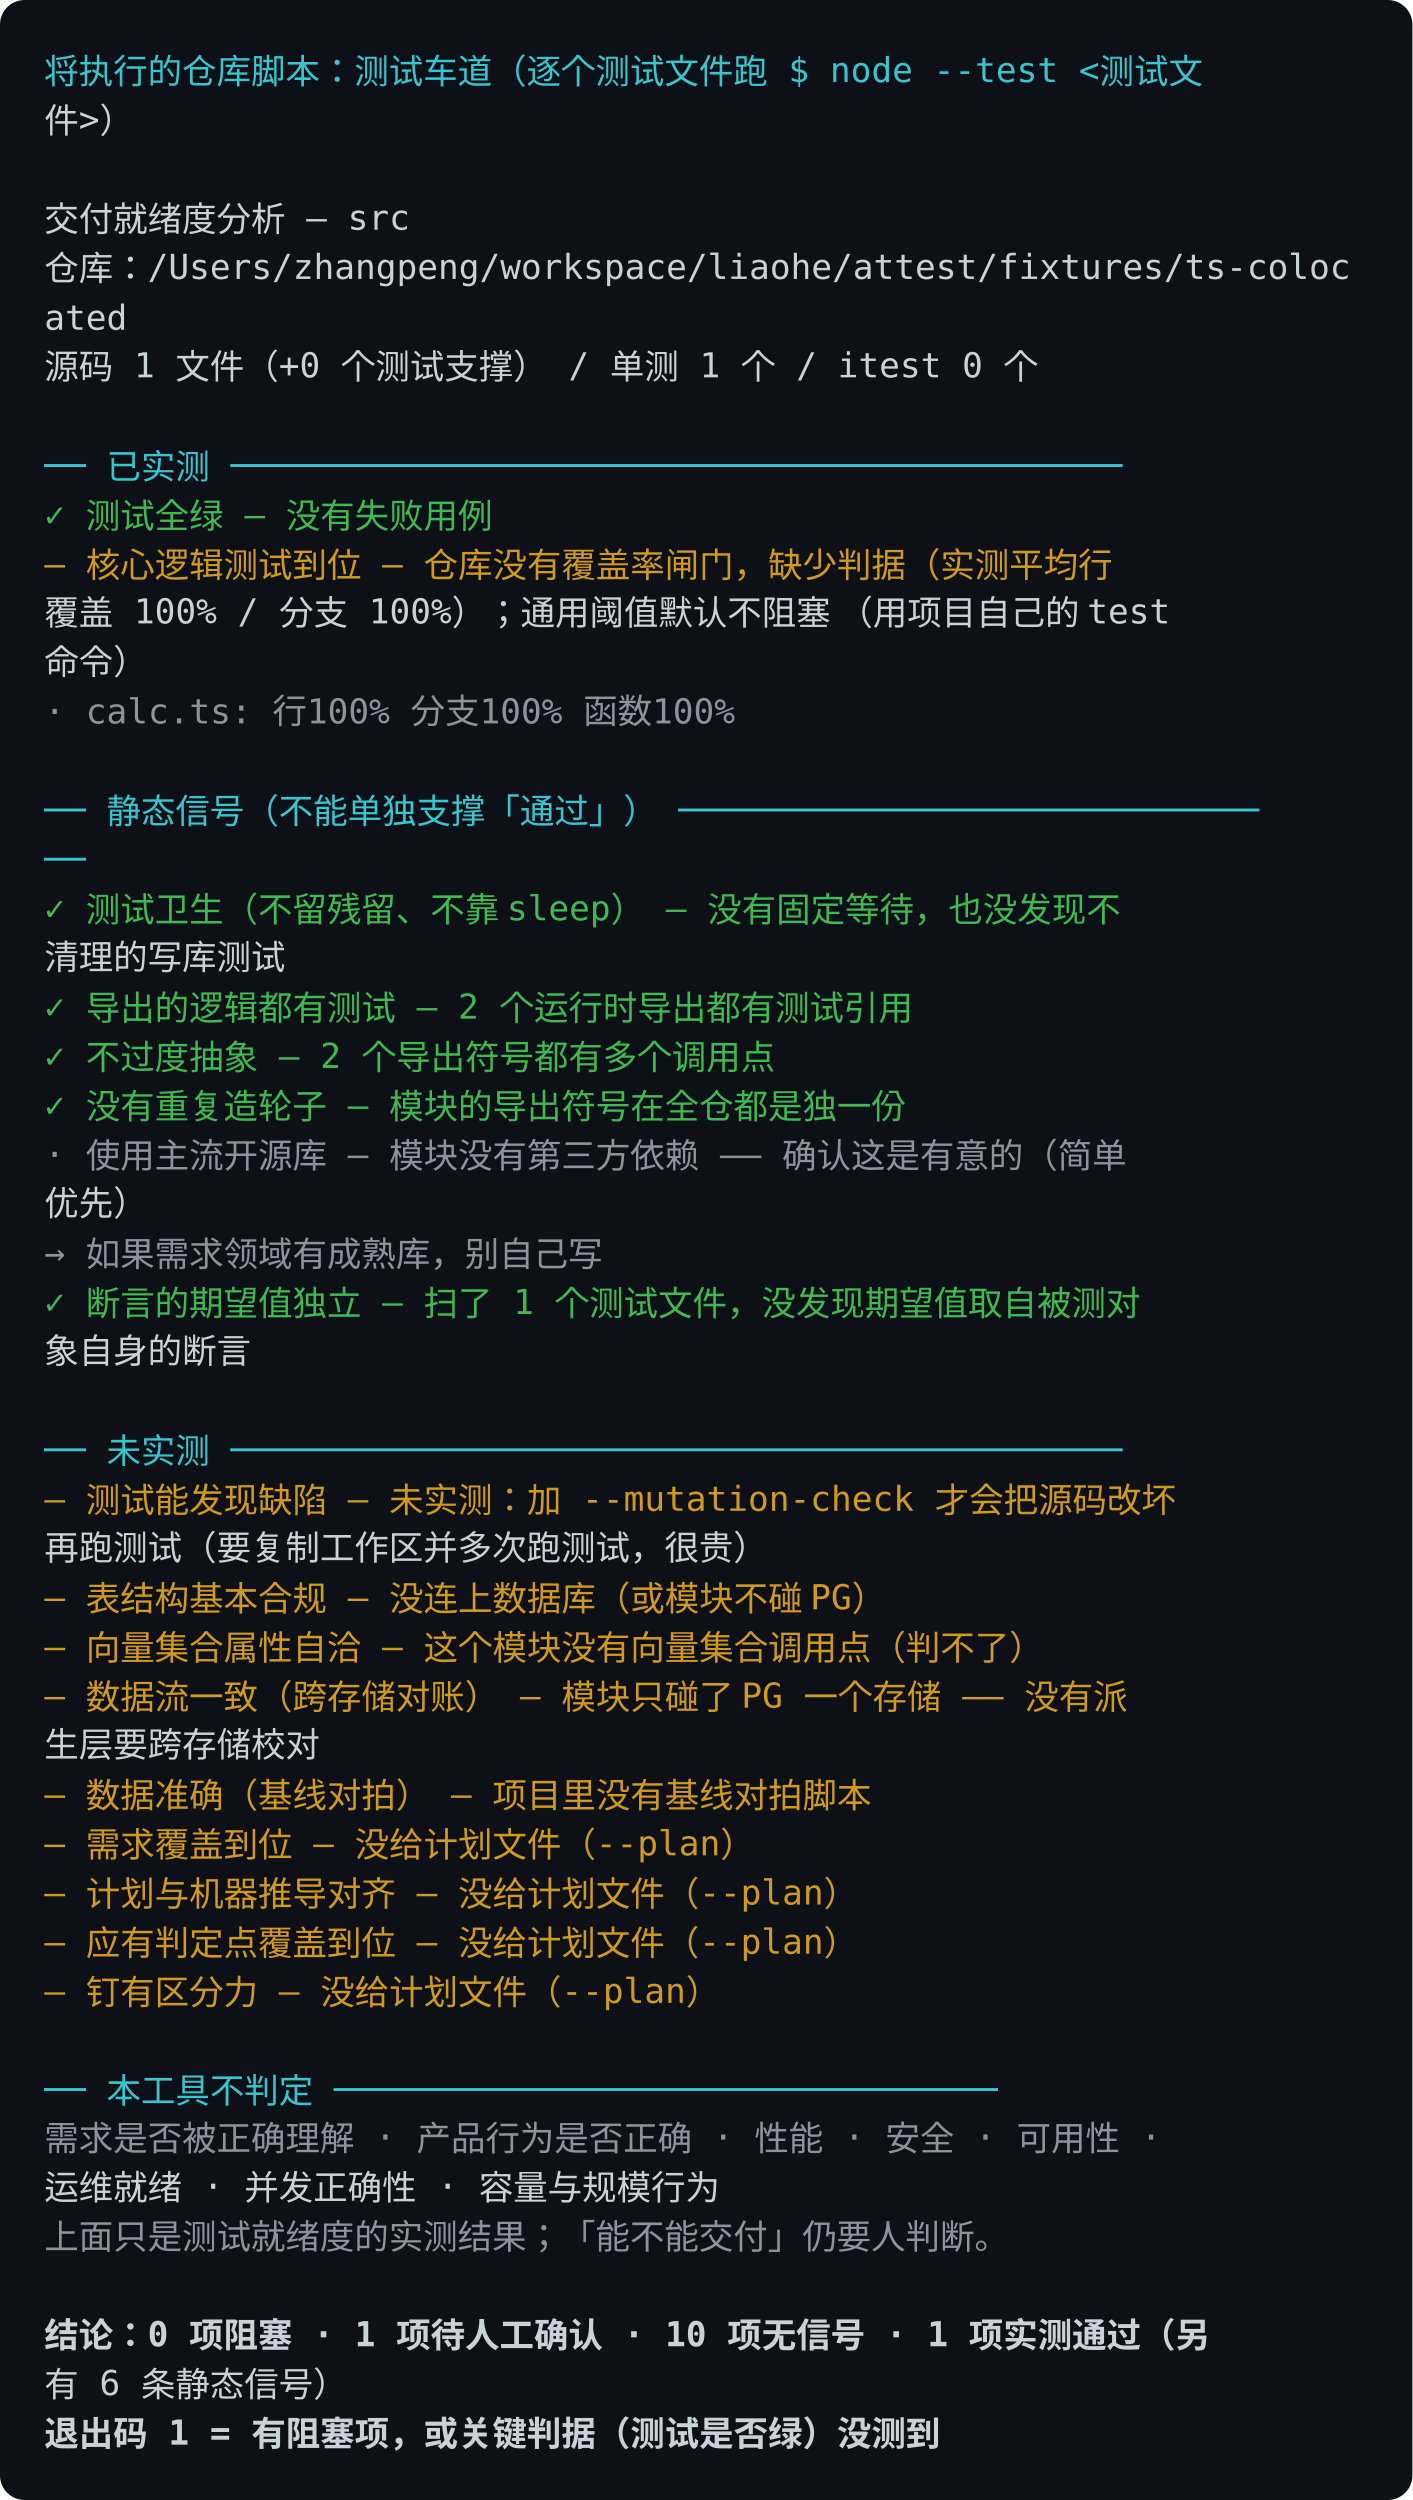
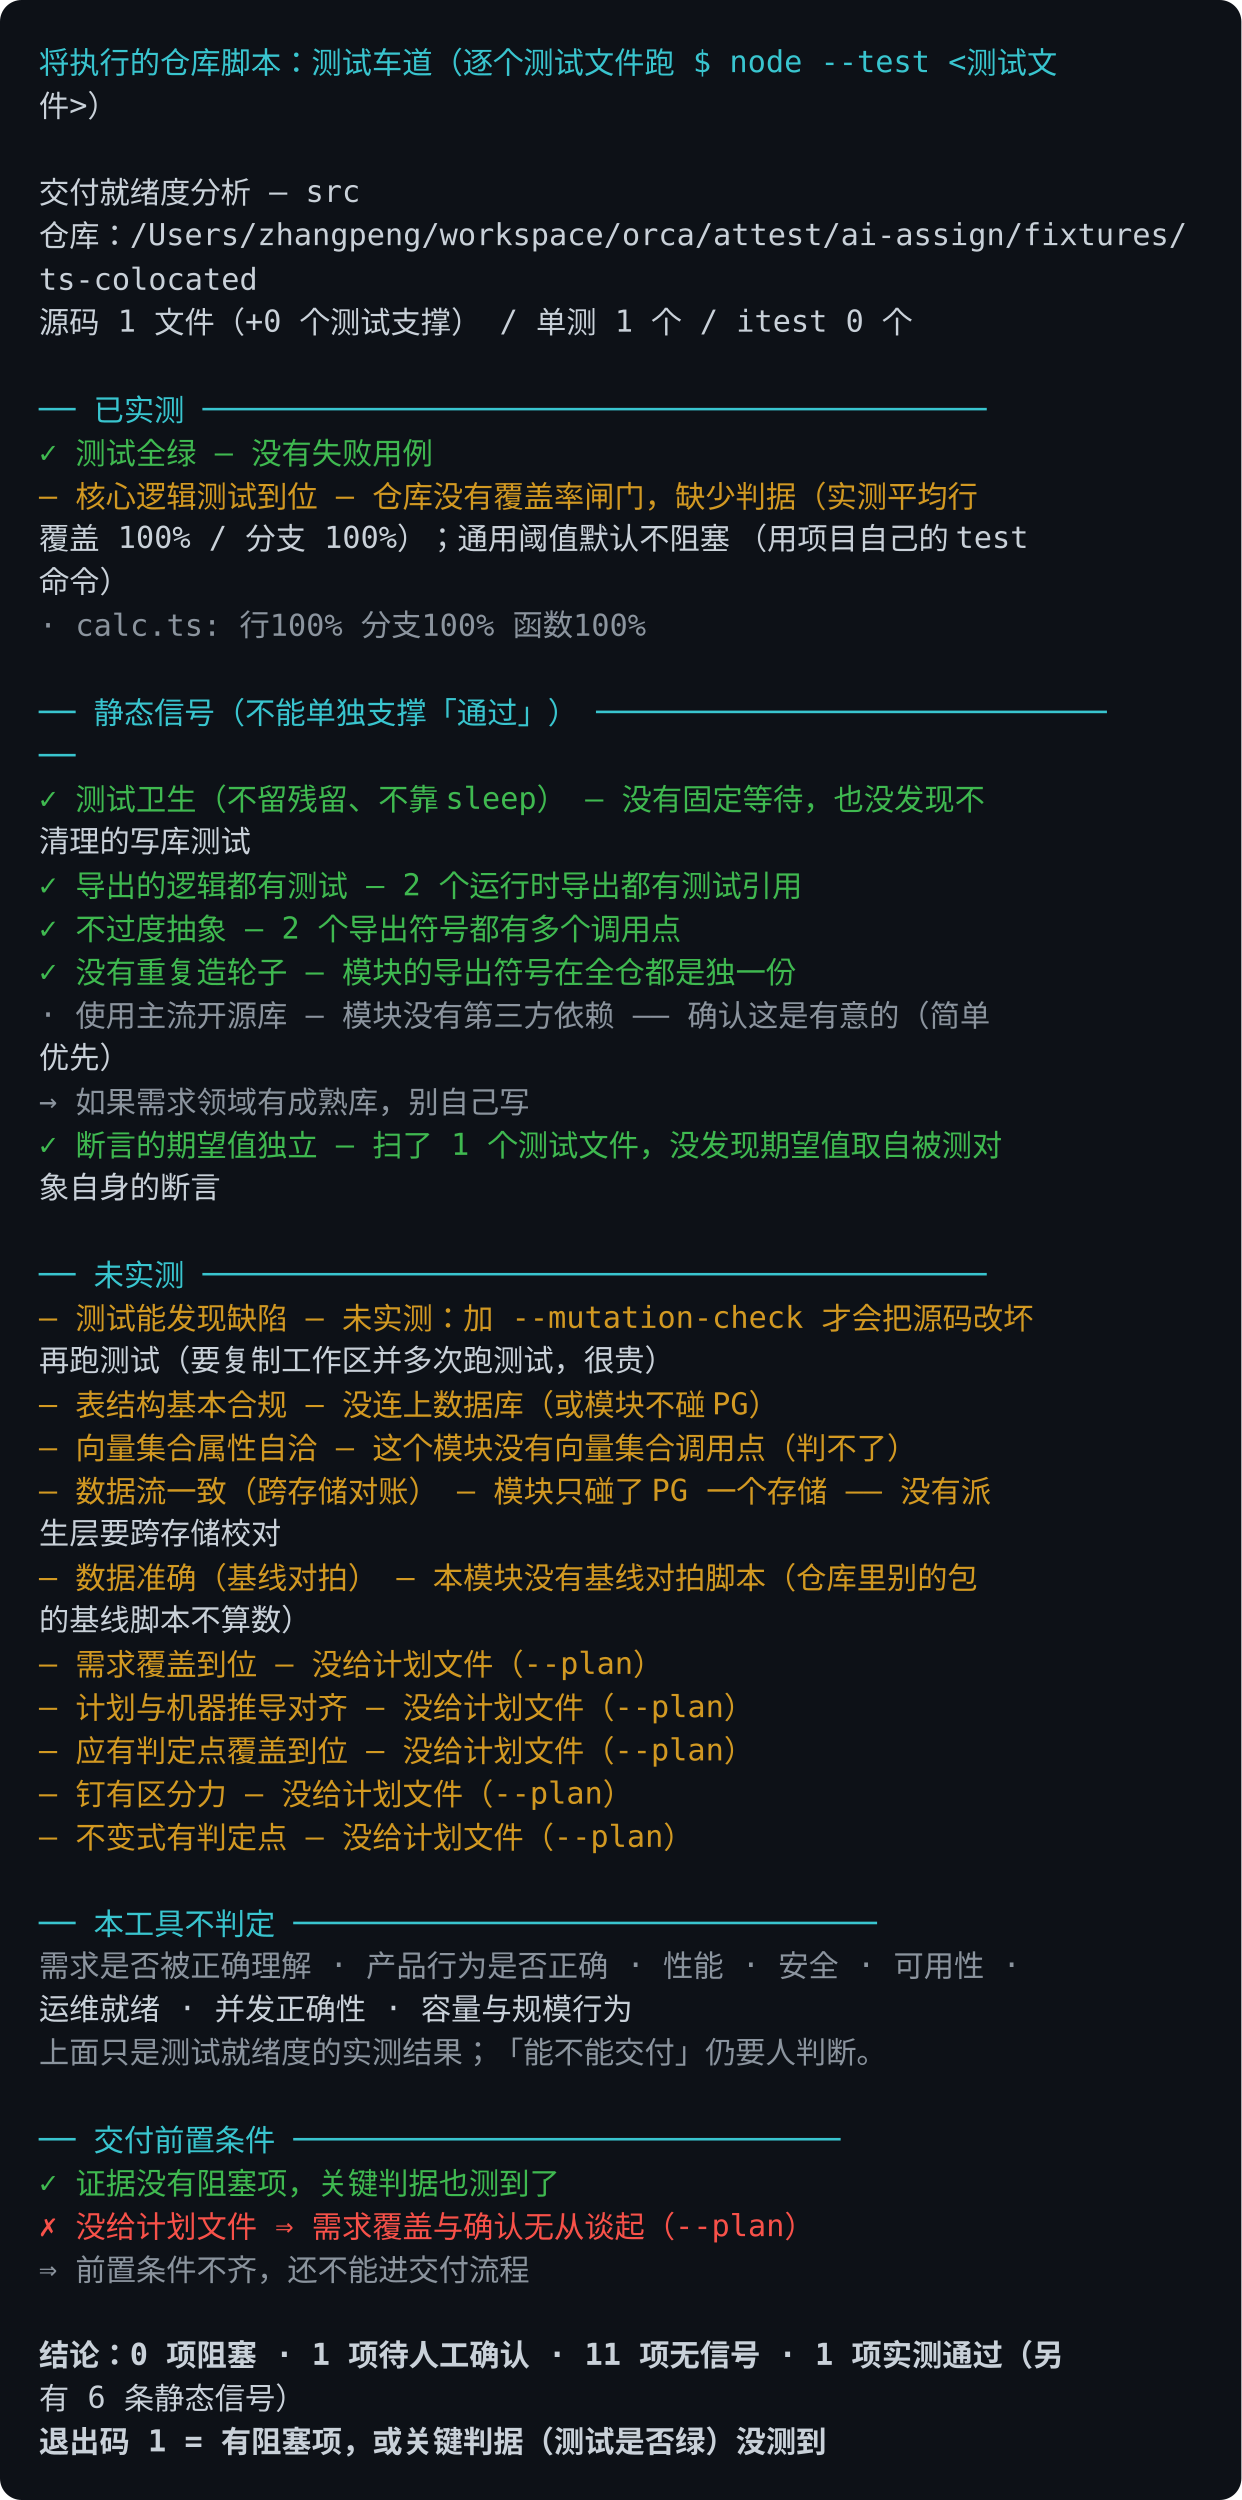
- <svg xmlns="http://www.w3.org/2000/svg" width="574" height="1016" viewBox="0 0 574 1016" role="img" aria-label="attest report">
-   <rect width="574" height="1016" rx="10" fill="#0d1117" />
+ <svg xmlns="http://www.w3.org/2000/svg" width="574" height="1156" viewBox="0 0 574 1156" role="img" aria-label="attest report">
+   <rect width="574" height="1156" rx="10" fill="#0d1117" />
  <g font-family="ui-monospace,SFMono-Regular,Menlo,Consolas,monospace" font-size="14" fill="#c9d1d9">
    <text x="18" y="34">
      <tspan fill="#39c5cf">将执行的仓库脚本：测试车道（逐个测试文件跑 $ node --test &lt;测试文</tspan>
    </text>
    <text x="18" y="54">件&gt;）</text>
    <text x="18" y="74" />
    <text x="18" y="94">交付就绪度分析 — src</text>
-     <text x="18" y="114">仓库：/Users/zhangpeng/workspace/liaohe/attest/fixtures/ts-coloc</text>
-     <text x="18" y="134">ated</text>
+     <text x="18" y="114">仓库：/Users/zhangpeng/workspace/orca/attest/ai-assign/fixtures/</text>
+     <text x="18" y="134">ts-colocated</text>
    <text x="18" y="154">源码 1 文件（+0 个测试支撑） / 单测 1 个 / itest 0 个</text>
    <text x="18" y="174" />
    <text x="18" y="194">
      <tspan fill="#39c5cf">── 已实测 ───────────────────────────────────────────</tspan>
    </text>
    <text x="18" y="214">
      <tspan fill="#3fb950">  ✓ 测试全绿 — 没有失败用例</tspan>
    </text>
    <text x="18" y="234">
      <tspan fill="#d29922">  — 核心逻辑测试到位 — 仓库没有覆盖率闸门，缺少判据（实测平均行</tspan>
    </text>
    <text x="18" y="254">覆盖 100% / 分支 100%）；通用阈值默认不阻塞 （用项目自己的 test </text>
    <text x="18" y="274">命令） </text>
    <text x="18" y="294">
      <tspan fill="#8b949e">      · calc.ts: 行100% 分支100% 函数100%</tspan>
    </text>
    <text x="18" y="314" />
    <text x="18" y="334">
      <tspan fill="#39c5cf">── 静态信号（不能单独支撑「通过」） ────────────────────────────</tspan>
    </text>
    <text x="18" y="354">
      <tspan fill="#39c5cf">──</tspan>
    </text>
    <text x="18" y="374">
      <tspan fill="#3fb950">  ✓ 测试卫生（不留残留、不靠 sleep） — 没有固定等待，也没发现不</tspan>
    </text>
    <text x="18" y="394">清理的写库测试</text>
    <text x="18" y="414">
      <tspan fill="#3fb950">  ✓ 导出的逻辑都有测试 — 2 个运行时导出都有测试引用</tspan>
    </text>
    <text x="18" y="434">
      <tspan fill="#3fb950">  ✓ 不过度抽象 — 2 个导出符号都有多个调用点</tspan>
    </text>
    <text x="18" y="454">
      <tspan fill="#3fb950">  ✓ 没有重复造轮子 — 模块的导出符号在全仓都是独一份</tspan>
    </text>
    <text x="18" y="474">
      <tspan fill="#8b949e">  · 使用主流开源库 — 模块没有第三方依赖 —— 确认这是有意的（简单</tspan>
    </text>
    <text x="18" y="494">优先）</text>
    <text x="18" y="514">
      <tspan fill="#8b949e">      → 如果需求领域有成熟库，别自己写</tspan>
    </text>
    <text x="18" y="534">
      <tspan fill="#3fb950">  ✓ 断言的期望值独立 — 扫了 1 个测试文件，没发现期望值取自被测对</tspan>
    </text>
    <text x="18" y="554">象自身的断言</text>
    <text x="18" y="574" />
    <text x="18" y="594">
      <tspan fill="#39c5cf">── 未实测 ───────────────────────────────────────────</tspan>
    </text>
    <text x="18" y="614">
      <tspan fill="#d29922">  — 测试能发现缺陷 — 未实测：加 --mutation-check 才会把源码改坏</tspan>
    </text>
    <text x="18" y="634">再跑测试（要复制工作区并多次跑测试，很贵）</text>
    <text x="18" y="654">
      <tspan fill="#d29922">  — 表结构基本合规 — 没连上数据库（或模块不碰 PG）</tspan>
    </text>
    <text x="18" y="674">
      <tspan fill="#d29922">  — 向量集合属性自洽 — 这个模块没有向量集合调用点（判不了）</tspan>
    </text>
    <text x="18" y="694">
      <tspan fill="#d29922">  — 数据流一致（跨存储对账） — 模块只碰了 PG 一个存储 —— 没有派</tspan>
    </text>
    <text x="18" y="714">生层要跨存储校对</text>
    <text x="18" y="734">
-       <tspan fill="#d29922">  — 数据准确（基线对拍） — 项目里没有基线对拍脚本</tspan>
+       <tspan fill="#d29922">  — 数据准确（基线对拍） — 本模块没有基线对拍脚本（仓库里别的包</tspan>
    </text>
-     <text x="18" y="754">
+     <text x="18" y="754">的基线脚本不算数）</text>
+     <text x="18" y="774">
      <tspan fill="#d29922">  — 需求覆盖到位 — 没给计划文件（--plan）</tspan>
    </text>
-     <text x="18" y="774">
+     <text x="18" y="794">
      <tspan fill="#d29922">  — 计划与机器推导对齐 — 没给计划文件（--plan）</tspan>
    </text>
-     <text x="18" y="794">
+     <text x="18" y="814">
      <tspan fill="#d29922">  — 应有判定点覆盖到位 — 没给计划文件（--plan）</tspan>
    </text>
-     <text x="18" y="814">
+     <text x="18" y="834">
      <tspan fill="#d29922">  — 钉有区分力 — 没给计划文件（--plan）</tspan>
    </text>
-     <text x="18" y="834" />
    <text x="18" y="854">
+       <tspan fill="#d29922">  — 不变式有判定点 — 没给计划文件（--plan）</tspan>
+     </text>
+     <text x="18" y="874" />
+     <text x="18" y="894">
      <tspan fill="#39c5cf">── 本工具不判定 ────────────────────────────────</tspan>
    </text>
-     <text x="18" y="874">
+     <text x="18" y="914">
      <tspan fill="#8b949e">  需求是否被正确理解 · 产品行为是否正确 · 性能 · 安全 · 可用性 ·</tspan>
    </text>
-     <text x="18" y="894"> 运维就绪 · 并发正确性 · 容量与规模行为</text>
-     <text x="18" y="914">
+     <text x="18" y="934"> 运维就绪 · 并发正确性 · 容量与规模行为</text>
+     <text x="18" y="954">
      <tspan fill="#8b949e">  上面只是测试就绪度的实测结果；「能不能交付」仍要人判断。</tspan>
    </text>
-     <text x="18" y="934" />
-     <text x="18" y="954">
+     <text x="18" y="974" />
+     <text x="18" y="994">
+       <tspan fill="#39c5cf">── 交付前置条件 ──────────────────────────────</tspan>
+     </text>
+     <text x="18" y="1014">
+       <tspan fill="#3fb950">  ✓ 证据没有阻塞项，关键判据也测到了</tspan>
+     </text>
+     <text x="18" y="1034">
+       <tspan fill="#f85149">  ✗ 没给计划文件 ⇒ 需求覆盖与确认无从谈起（--plan）</tspan>
+     </text>
+     <text x="18" y="1054">
+       <tspan fill="#8b949e">  ⇒ 前置条件不齐，还不能进交付流程</tspan>
+     </text>
+     <text x="18" y="1074" />
+     <text x="18" y="1094">
      <tspan fill="#c9d1d9">
-         <tspan font-weight="700">结论：0 项阻塞 · 1 项待人工确认 · 10 项无信号 · 1 项实测通过（另</tspan>
+         <tspan font-weight="700">结论：0 项阻塞 · 1 项待人工确认 · 11 项无信号 · 1 项实测通过（另</tspan>
      </tspan>
    </text>
-     <text x="18" y="974">有 6 条静态信号）</text>
-     <text x="18" y="994">
+     <text x="18" y="1114">有 6 条静态信号）</text>
+     <text x="18" y="1134">
      <tspan fill="#c9d1d9">
        <tspan font-weight="700">退出码 1 = 有阻塞项，或关键判据（测试是否绿）没测到</tspan>
      </tspan>
    </text>
  </g>
</svg>
